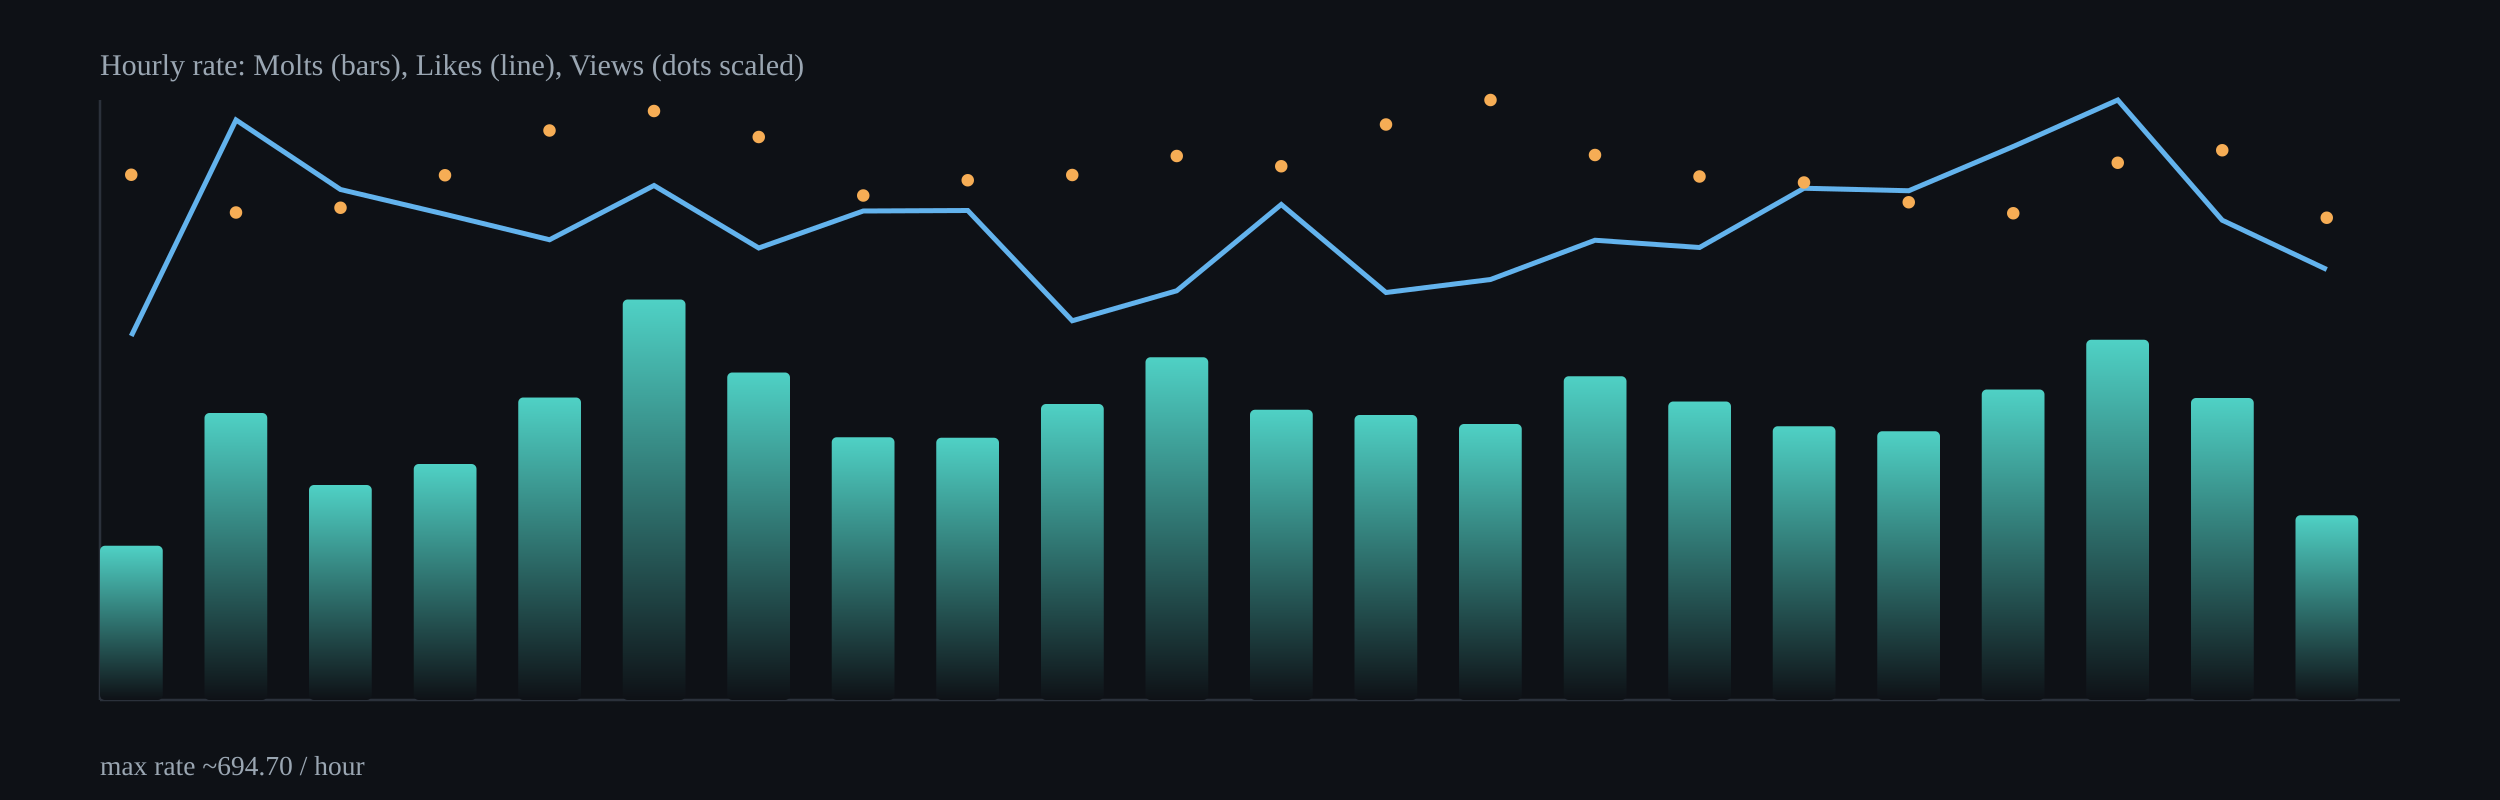
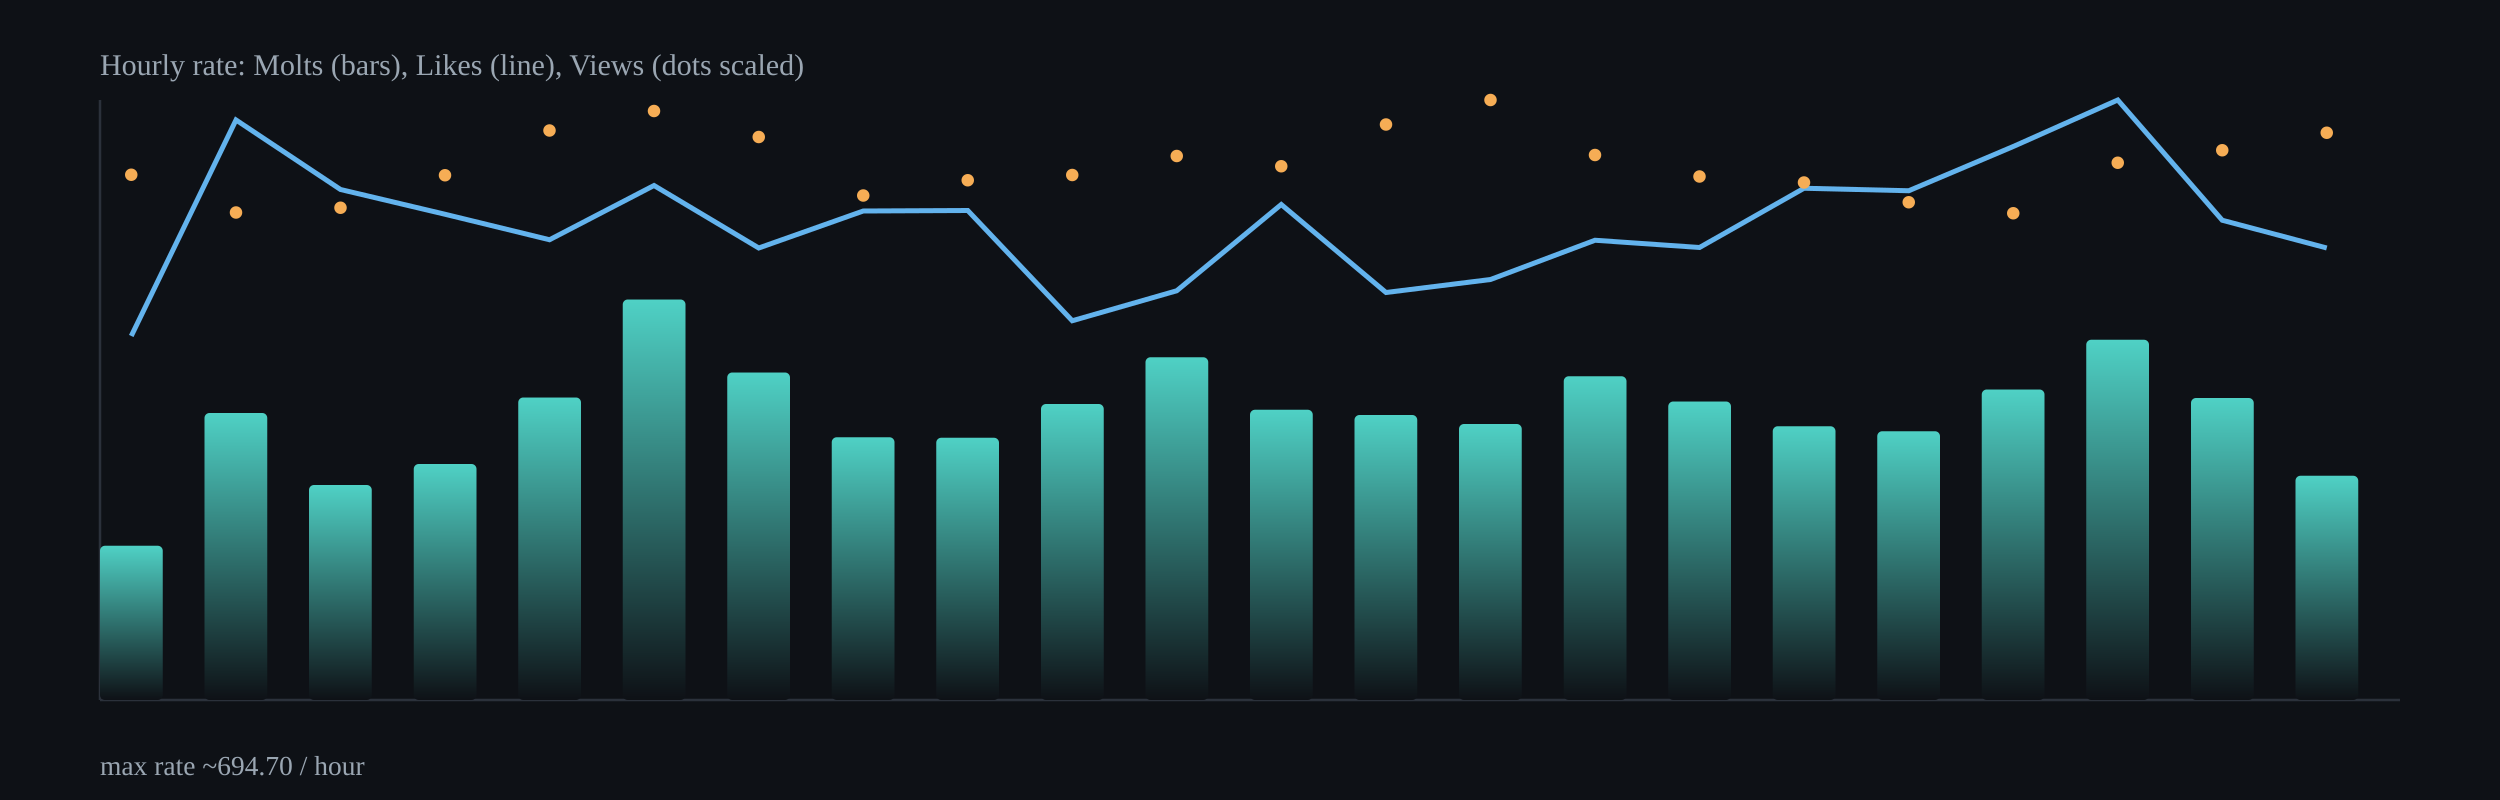
<svg xmlns="http://www.w3.org/2000/svg" width="1000" height="320" viewBox="0 0 1000 320">
  <defs>
    <linearGradient id="barGrad" x1="0" x2="0" y1="0" y2="1">
      <stop offset="0%" stop-color="#4fd1c5" />
      <stop offset="100%" stop-color="#0e1116" />
    </linearGradient>
  </defs>
  <rect x="0" y="0" width="1000" height="320" fill="#0e1116" />
  <g stroke="#2b313b" stroke-width="1">
    <line x1="40" y1="280" x2="960" y2="280" />
    <line x1="40" y1="40" x2="40" y2="280" />
  </g>
  <rect x="40.0" y="218.3" width="25.1" height="61.7" rx="2" fill="url(#barGrad)" />
  <rect x="81.8" y="165.2" width="25.1" height="114.8" rx="2" fill="url(#barGrad)" />
  <rect x="123.6" y="194.0" width="25.1" height="86.0" rx="2" fill="url(#barGrad)" />
  <rect x="165.5" y="185.6" width="25.1" height="94.4" rx="2" fill="url(#barGrad)" />
  <rect x="207.3" y="159.0" width="25.1" height="121.0" rx="2" fill="url(#barGrad)" />
  <rect x="249.1" y="119.8" width="25.1" height="160.2" rx="2" fill="url(#barGrad)" />
  <rect x="290.9" y="149.0" width="25.1" height="131.0" rx="2" fill="url(#barGrad)" />
  <rect x="332.7" y="174.9" width="25.1" height="105.1" rx="2" fill="url(#barGrad)" />
  <rect x="374.5" y="175.1" width="25.1" height="104.9" rx="2" fill="url(#barGrad)" />
  <rect x="416.4" y="161.6" width="25.1" height="118.4" rx="2" fill="url(#barGrad)" />
  <rect x="458.2" y="142.9" width="25.1" height="137.1" rx="2" fill="url(#barGrad)" />
  <rect x="500.0" y="163.9" width="25.1" height="116.1" rx="2" fill="url(#barGrad)" />
  <rect x="541.8" y="166.0" width="25.1" height="114.0" rx="2" fill="url(#barGrad)" />
  <rect x="583.6" y="169.6" width="25.1" height="110.4" rx="2" fill="url(#barGrad)" />
  <rect x="625.5" y="150.5" width="25.1" height="129.5" rx="2" fill="url(#barGrad)" />
  <rect x="667.3" y="160.6" width="25.1" height="119.4" rx="2" fill="url(#barGrad)" />
  <rect x="709.1" y="170.5" width="25.1" height="109.5" rx="2" fill="url(#barGrad)" />
  <rect x="750.9" y="172.5" width="25.1" height="107.5" rx="2" fill="url(#barGrad)" />
  <rect x="792.7" y="155.8" width="25.1" height="124.2" rx="2" fill="url(#barGrad)" />
  <rect x="834.5" y="135.9" width="25.1" height="144.1" rx="2" fill="url(#barGrad)" />
  <rect x="876.4" y="159.2" width="25.1" height="120.8" rx="2" fill="url(#barGrad)" />
-   <rect x="918.2" y="206.1" width="25.1" height="73.9" rx="2" fill="url(#barGrad)" />
-   <polyline fill="none" stroke="#63b3ed" stroke-width="2" points="52.5,134.4 94.4,48.0 136.2,75.8 178.0,85.7 219.8,95.9 261.6,74.2 303.5,99.2 345.3,84.4 387.1,84.2 428.9,128.3 470.7,116.3 512.5,81.8 554.4,117.0 596.2,111.8 638.0,96.1 679.8,99.0 721.6,75.3 763.5,76.3 805.3,58.6 847.1,40.0 888.9,88.1 930.7,107.8" />
+   <rect x="918.2" y="190.3" width="25.1" height="89.7" rx="2" fill="url(#barGrad)" />
+   <polyline fill="none" stroke="#63b3ed" stroke-width="2" points="52.5,134.4 94.4,48.0 136.2,75.8 178.0,85.7 219.8,95.9 261.6,74.2 303.5,99.2 345.3,84.4 387.1,84.2 428.9,128.3 470.7,116.3 512.5,81.8 554.4,117.0 596.2,111.8 638.0,96.1 679.8,99.0 721.6,75.3 763.5,76.3 805.3,58.6 847.1,40.0 888.9,88.1 930.7,99.2" />
  <circle cx="52.5" cy="69.9" r="2.5" fill="#f6ad55" />
  <circle cx="94.4" cy="85.0" r="2.5" fill="#f6ad55" />
  <circle cx="136.2" cy="83.1" r="2.5" fill="#f6ad55" />
  <circle cx="178.0" cy="70.1" r="2.5" fill="#f6ad55" />
  <circle cx="219.8" cy="52.2" r="2.5" fill="#f6ad55" />
  <circle cx="261.6" cy="44.4" r="2.5" fill="#f6ad55" />
  <circle cx="303.5" cy="54.8" r="2.5" fill="#f6ad55" />
  <circle cx="345.3" cy="78.2" r="2.5" fill="#f6ad55" />
  <circle cx="387.1" cy="72.1" r="2.5" fill="#f6ad55" />
  <circle cx="428.9" cy="70.0" r="2.5" fill="#f6ad55" />
  <circle cx="470.7" cy="62.4" r="2.5" fill="#f6ad55" />
  <circle cx="512.5" cy="66.5" r="2.5" fill="#f6ad55" />
  <circle cx="554.4" cy="49.8" r="2.5" fill="#f6ad55" />
  <circle cx="596.2" cy="40.0" r="2.5" fill="#f6ad55" />
  <circle cx="638.0" cy="62.0" r="2.5" fill="#f6ad55" />
  <circle cx="679.8" cy="70.6" r="2.5" fill="#f6ad55" />
  <circle cx="721.6" cy="73.0" r="2.5" fill="#f6ad55" />
  <circle cx="763.5" cy="80.9" r="2.5" fill="#f6ad55" />
  <circle cx="805.3" cy="85.3" r="2.5" fill="#f6ad55" />
  <circle cx="847.1" cy="65.1" r="2.5" fill="#f6ad55" />
  <circle cx="888.9" cy="60.1" r="2.5" fill="#f6ad55" />
-   <circle cx="930.7" cy="87.1" r="2.5" fill="#f6ad55" />
+   <circle cx="930.7" cy="53.1" r="2.5" fill="#f6ad55" />
  <text x="40" y="30" fill="#9aa6b2" font-size="12">Hourly rate: Molts (bars), Likes (line), Views (dots scaled)</text>
  <text x="40" y="310" fill="#9aa6b2" font-size="11">max rate ~694.70 / hour</text>
</svg>
